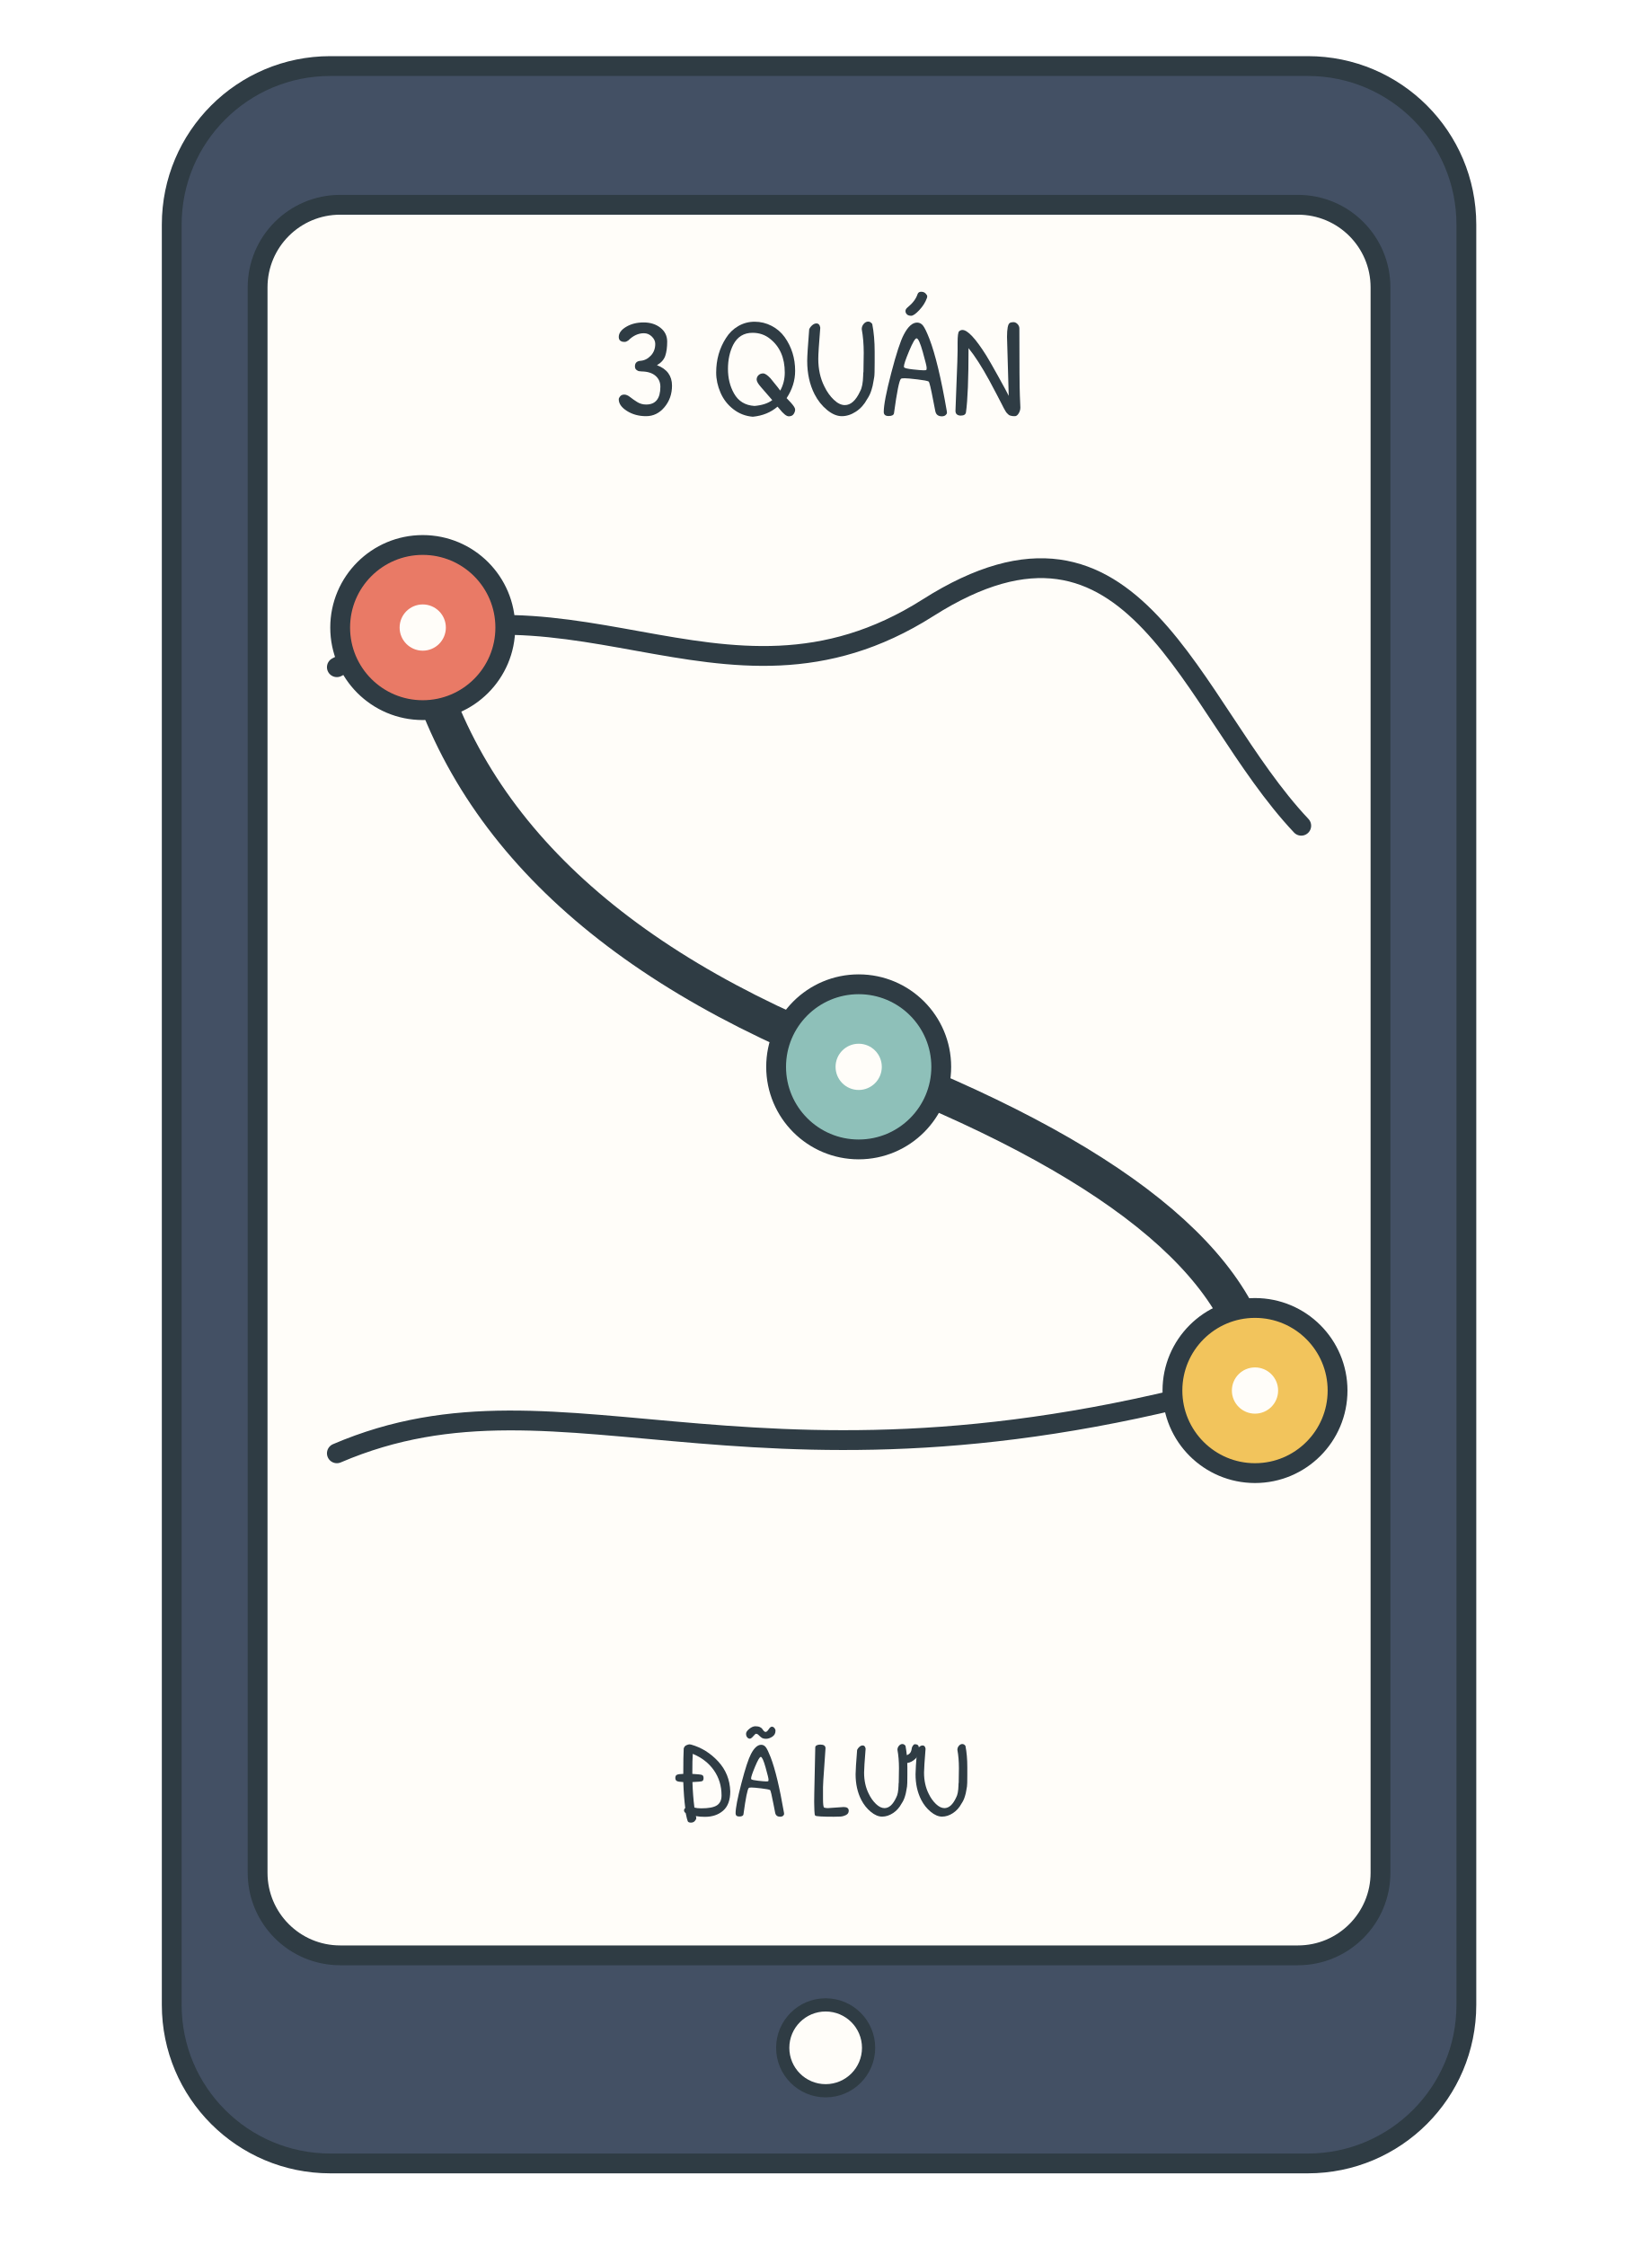
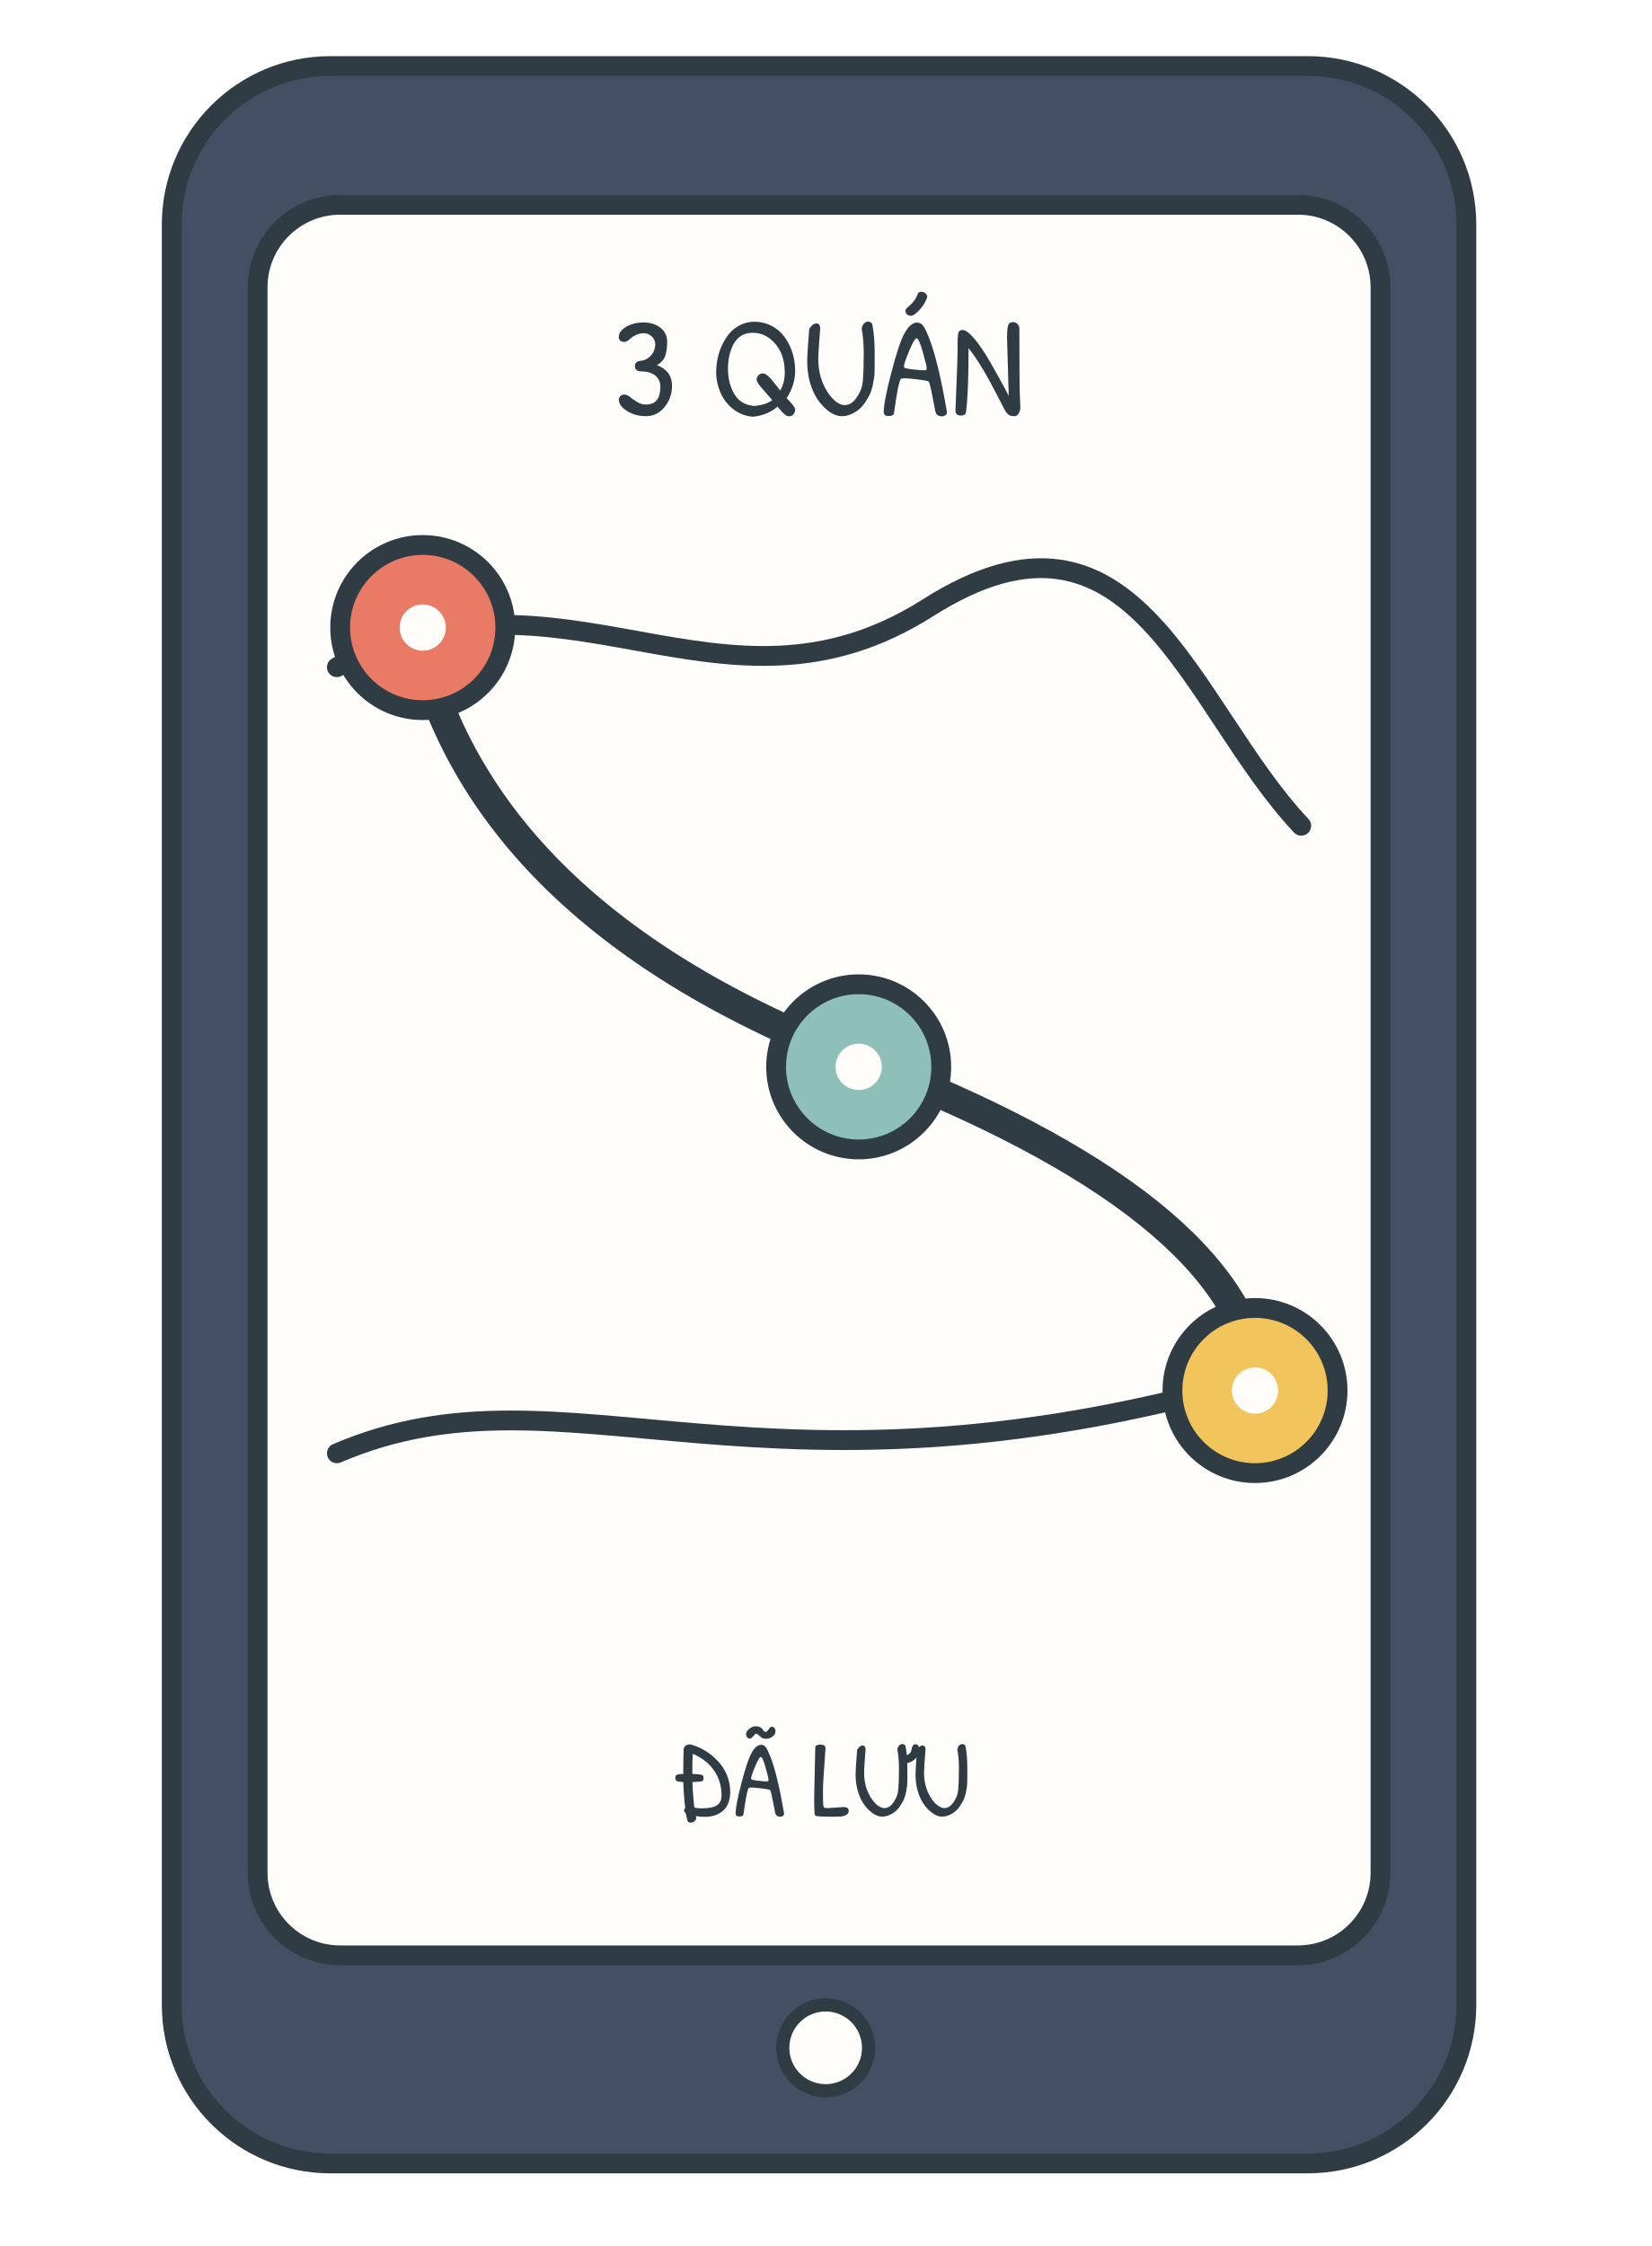
<svg xmlns="http://www.w3.org/2000/svg" viewBox="0 0 500 680">
  <rect x="52" y="20" width="392" height="635" rx="48" fill="#435064" stroke="#2F3C44" stroke-width="6" />
  <rect x="78" y="62" width="340" height="530" rx="25" fill="#FFFDF9" stroke="#2F3C44" stroke-width="6" />
  <g fill="#2F3C44" transform="translate(185.59 126.00) scale(0.043 -0.043)">
    <path transform="translate(0 0)" d="M218 584Q159 584 108 533Q94 523 83.0 523.0Q72 523 64 525Q41 532 41 557Q41 598 93.0 629.0Q145 660 216.0 660.0Q287 660 334.5 622.5Q382 585 382.0 525.0Q382 465 368.5 425.0Q355 385 310 359Q416 319 416 215Q416 127 363.0 63.5Q310 0 233.5 0.0Q157 0 99.0 36.5Q41 73 41 119Q41 128 51.0 140.0Q61 152 80.0 152.0Q99 152 121.0 134.5Q143 117 171.0 99.5Q199 82 234 82Q334 82 334 207Q334 255 299.5 284.5Q265 314 202 315Q189 316 182.5 317.0Q176 318 165.5 326.0Q155 334 155 351Q155 387 195.0 390.0Q235 393 266.5 426.0Q298 459 298 509Q298 537 274.0 560.5Q250 584 218 584Z" />
    <path transform="translate(678 0)" d="M494 52 481 67Q410 6 307 -4Q231 2 170.5 48.5Q110 95 79.5 165.5Q49 236 49 307Q49 443 118 550Q151 603 204.0 634.0Q257 665 320.0 665.0Q383 665 439.0 636.0Q495 607 531 557Q605 453 605 319Q605 218 545 127Q545 126 576 94Q605 62 605.0 46.5Q605 31 594.5 15.0Q584 -1 560.0 -1.0Q536 -1 494 52ZM174 161Q220 78 319 72Q399 79 444 113L365 204Q334 239 334.0 257.5Q334 276 347.0 288.5Q360 301 379.5 301.0Q399 301 431 267Q450 245 482 204Q496 184 500 180Q532 238 532 307Q532 463 428 545Q376 587 305 587Q213 587 169 503Q132 429 132.0 332.5Q132 236 174 161Z" />
    <path transform="translate(1333 0)" d="M493 649Q510 562 510 454V378Q510 292 507.0 276.5Q504 261 501.0 242.0Q498 223 495.5 213.0Q493 203 488 186Q477 149 457 120Q427 64 378.0 32.0Q329 0 278.5 0.0Q228 0 174.5 44.0Q121 88 87 154Q35 256 35 389Q35 436 49 612Q56 628 70.5 640.5Q85 653 100 653Q122 653 127 623Q113 450 113 404Q113 294 156 209Q183 153 222.5 115.5Q262 78 300 78Q363 78 408 176Q427 210 429 285Q429 305 431 313L433 445Q433 537 419 613Q419 634 433.0 650.0Q447 666 464.0 666.0Q481 666 493 649Z" />
    <path transform="translate(1883 0)" d="M262 859Q268 876 287.5 876.0Q307 876 318.5 864.0Q330 852 330.0 844.5Q330 837 328 832Q312 787 274.5 747.0Q237 707 217.0 707.0Q197 707 187.0 717.0Q177 727 177.0 740.5Q177 754 192 766Q246 810 262 859ZM259 659Q284 659 301.0 637.0Q318 615 345 546Q408 383 468 35Q469 31 469.0 23.5Q469 16 459.5 7.5Q450 -1 432.5 -1.0Q415 -1 403.0 7.5Q391 16 387.0 35.5Q383 55 372 112Q348 239 340 244Q328 251 260.5 259.0Q193 267 171.0 267.0Q149 267 145 263Q127 247 96 20Q92 1 58.0 1.0Q24 1 24 30Q24 102 77.0 305.0Q130 508 165 574Q209 659 259 659ZM255 548Q240 548 203.0 459.5Q166 371 166 350Q166 345 168 343Q176 335 231.0 329.0Q286 323 304.0 323.0Q322 323 324.0 325.5Q326 328 326.0 341.5Q326 355 299.0 451.5Q272 548 255 548Z" />
    <path transform="translate(2371 0)" d="M491 617Q491 226 494.5 144.5Q498 63 498 61Q498 39 486.0 19.5Q474 0 459.5 0.0Q445 0 437.5 1.5Q430 3 424.0 5.0Q418 7 412 13L402 23Q398 27 391.5 38.5Q385 50 381.0 57.0Q377 64 368.5 81.5Q360 99 331.5 153.0Q303 207 280 250Q201 395 133 479Q133 154 115 28Q112 4 78 4Q62 4 51.5 12.0Q41 20 41.0 38.0Q41 56 48.5 236.0Q56 416 56.0 460.5Q56 505 56 517Q56 589 67.0 598.0Q78 607 90 607Q145 607 258 427Q280 392 342.0 280.5Q404 169 416 143L404 558Q404 644 423 656Q433 662 449.0 662.0Q465 662 478.0 648.5Q491 635 491 617Z" />
  </g>
  <path d="M102 202 C170 165 218 224 281 184 S360 214 394 250 M102 440 C172 410 230 462 385 416" fill="none" stroke="#2F3C44" stroke-width="6" stroke-linecap="round" stroke-linejoin="round" />
-   <path d="M126 191 Q145 277 260 321 T381 418" fill="none" stroke="#2F3C44" stroke-width="11" stroke-linecap="round" stroke-linejoin="round" />
+   <path d="M126 191 Q145 277 260 321 T381 418" fill="none" stroke="#2F3C44" stroke-width="9" stroke-linecap="round" stroke-linejoin="round" />
  <circle cx="128" cy="190" r="25" fill="#E97A66" stroke="#2F3C44" stroke-width="6" />
  <circle cx="128" cy="190" r="7" fill="#FFFDF9" />
  <circle cx="260" cy="323" r="25" fill="#8EC0B9" stroke="#2F3C44" stroke-width="6" />
  <circle cx="260" cy="323" r="7" fill="#FFFDF9" />
  <circle cx="380" cy="421" r="25" fill="#F2C45C" stroke="#2F3C44" stroke-width="6" />
  <circle cx="380" cy="421" r="7" fill="#FFFDF9" />
  <g fill="#2F3C44" transform="translate(203.79 550.00) scale(0.033 -0.033)">
    <path transform="translate(0 0)" d="M292 -2Q244 -2 209 5Q213 -4 213.0 -14.5Q213 -25 200.0 -40.0Q187 -55 164.0 -55.0Q141 -55 135.0 -42.5Q129 -30 116 32Q101 43 101.0 56.5Q101 70 112 79Q99 179 94 317Q47 319 34.0 327.0Q21 335 21.0 355.5Q21 376 35.0 383.5Q49 391 94 392Q94 561 98 625Q104 647 122.5 655.0Q141 663 150.0 663.0Q159 663 165 661Q308 621 414.0 506.5Q520 392 525 232Q525 112 460.0 55.0Q395 -2 292 -2ZM178 317Q182 192 196 83Q220 76 259 76Q362 76 403.5 104.0Q445 132 445 194Q445 324 375.5 424.0Q306 524 181 576Q177 527 177 392Q250 388 265.0 382.5Q280 377 280.0 353.5Q280 330 265.5 325.0Q251 320 178 317Z" />
    <path transform="translate(550 0)" d="M270 803Q286 777 299.0 777.0Q312 777 327.5 801.0Q343 825 356.5 825.0Q370 825 380.0 813.0Q390 801 390 788Q390 752 360.5 733.0Q331 714 303.5 714.0Q276 714 261.0 725.5Q246 737 235.0 748.5Q224 760 211 760Q205 760 186.0 737.5Q167 715 154.0 715.0Q141 715 130.5 727.5Q120 740 120.0 760.5Q120 781 149.5 805.0Q179 829 205.5 829.0Q232 829 248.0 821.0Q264 813 270 803ZM259 659Q284 659 301.0 637.0Q318 615 345 546Q408 383 468 35Q469 31 469.0 23.5Q469 16 459.5 7.5Q450 -1 432.5 -1.0Q415 -1 403.0 7.5Q391 16 387.0 35.5Q383 55 372 112Q348 239 340 244Q328 251 260.5 259.0Q193 267 171.0 267.0Q149 267 145 263Q127 247 96 20Q92 1 58.0 1.0Q24 1 24 30Q24 102 77.0 305.0Q130 508 165 574Q209 659 259 659ZM255 548Q240 548 203.0 459.5Q166 371 166 350Q166 345 168 343Q176 335 231.0 329.0Q286 323 304.0 323.0Q322 323 324.0 325.5Q326 328 326.0 341.5Q326 355 299.0 451.5Q272 548 255 548Z" />
    <path transform="translate(1268 0)" d="M27 139 28 217 37 635Q37 647 50.0 654.0Q63 661 83 661Q131 661 131 627Q131 616 119.5 459.0Q108 302 108 271Q108 271 108 165Q108 90 118 83Q133 78 153 78L297 88Q344 88 344 54Q344 27 318.5 14.5Q293 2 268.0 0.5Q243 -1 207 -1Q50 -1 37 9Q30 15 29.0 54.5Q28 94 27.5 110.0Q27 126 27 139Z" />
    <path transform="translate(1640 0)" d="M493 649Q500 611 505 564Q523 570 535.0 584.0Q547 598 551 630Q553 640 561.5 652.0Q570 664 578 664Q602 664 609.5 652.5Q617 641 617 620Q617 562 583.0 530.0Q549 498 509 492L510 454V378Q510 292 507.0 276.5Q504 261 501.0 242.0Q498 223 495.5 213.0Q493 203 488 186Q477 149 457 120Q427 64 378.0 32.0Q329 0 278.5 0.0Q228 0 174.5 44.0Q121 88 87 154Q35 256 35 389Q35 436 49 612Q56 628 70.5 640.5Q85 653 100 653Q122 653 127 623Q113 450 113 404Q113 294 156 209Q183 153 222.5 115.5Q262 78 300 78Q363 78 408 176Q427 210 429 285Q429 305 431 313L433 445Q433 537 419 613Q419 634 433.0 650.0Q447 666 464.0 666.0Q481 666 493 649Z" />
    <path transform="translate(2190 0)" d="M493 649Q510 562 510 454V378Q510 292 507.0 276.5Q504 261 501.0 242.0Q498 223 495.5 213.0Q493 203 488 186Q477 149 457 120Q427 64 378.0 32.0Q329 0 278.5 0.0Q228 0 174.5 44.0Q121 88 87 154Q35 256 35 389Q35 436 49 612Q56 628 70.5 640.5Q85 653 100 653Q122 653 127 623Q113 450 113 404Q113 294 156 209Q183 153 222.5 115.5Q262 78 300 78Q363 78 408 176Q427 210 429 285Q429 305 431 313L433 445Q433 537 419 613Q419 634 433.0 650.0Q447 666 464.0 666.0Q481 666 493 649Z" />
  </g>
  <circle cx="250" cy="620" r="13" fill="#FFFDF9" stroke="#2F3C44" stroke-width="4" />
</svg>
